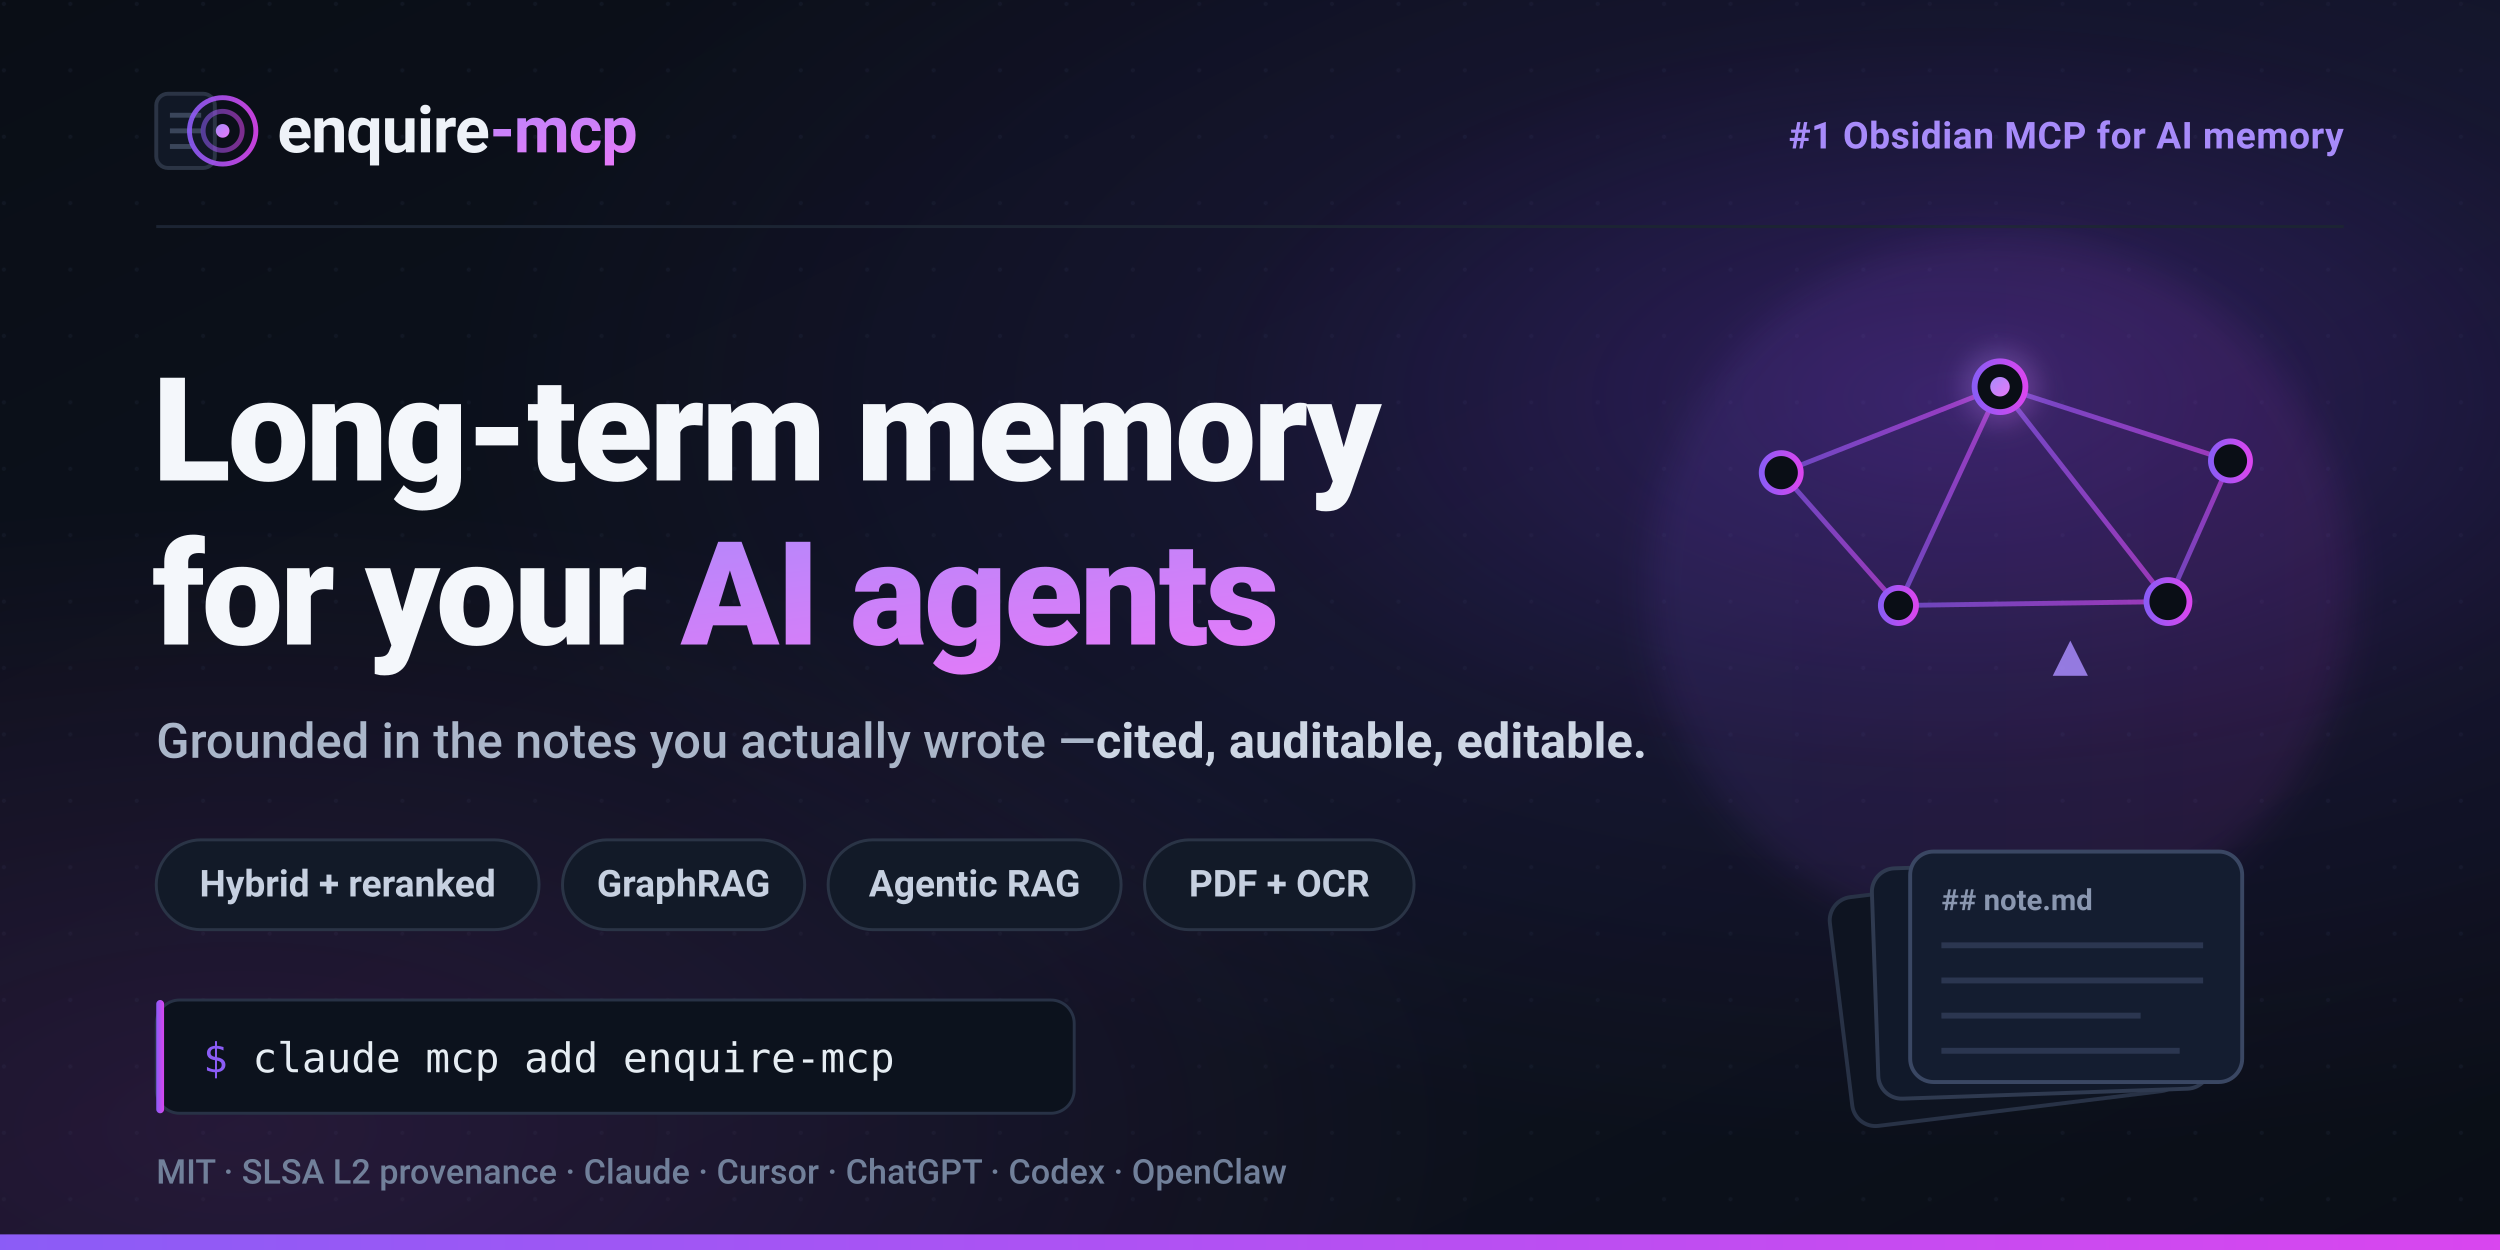
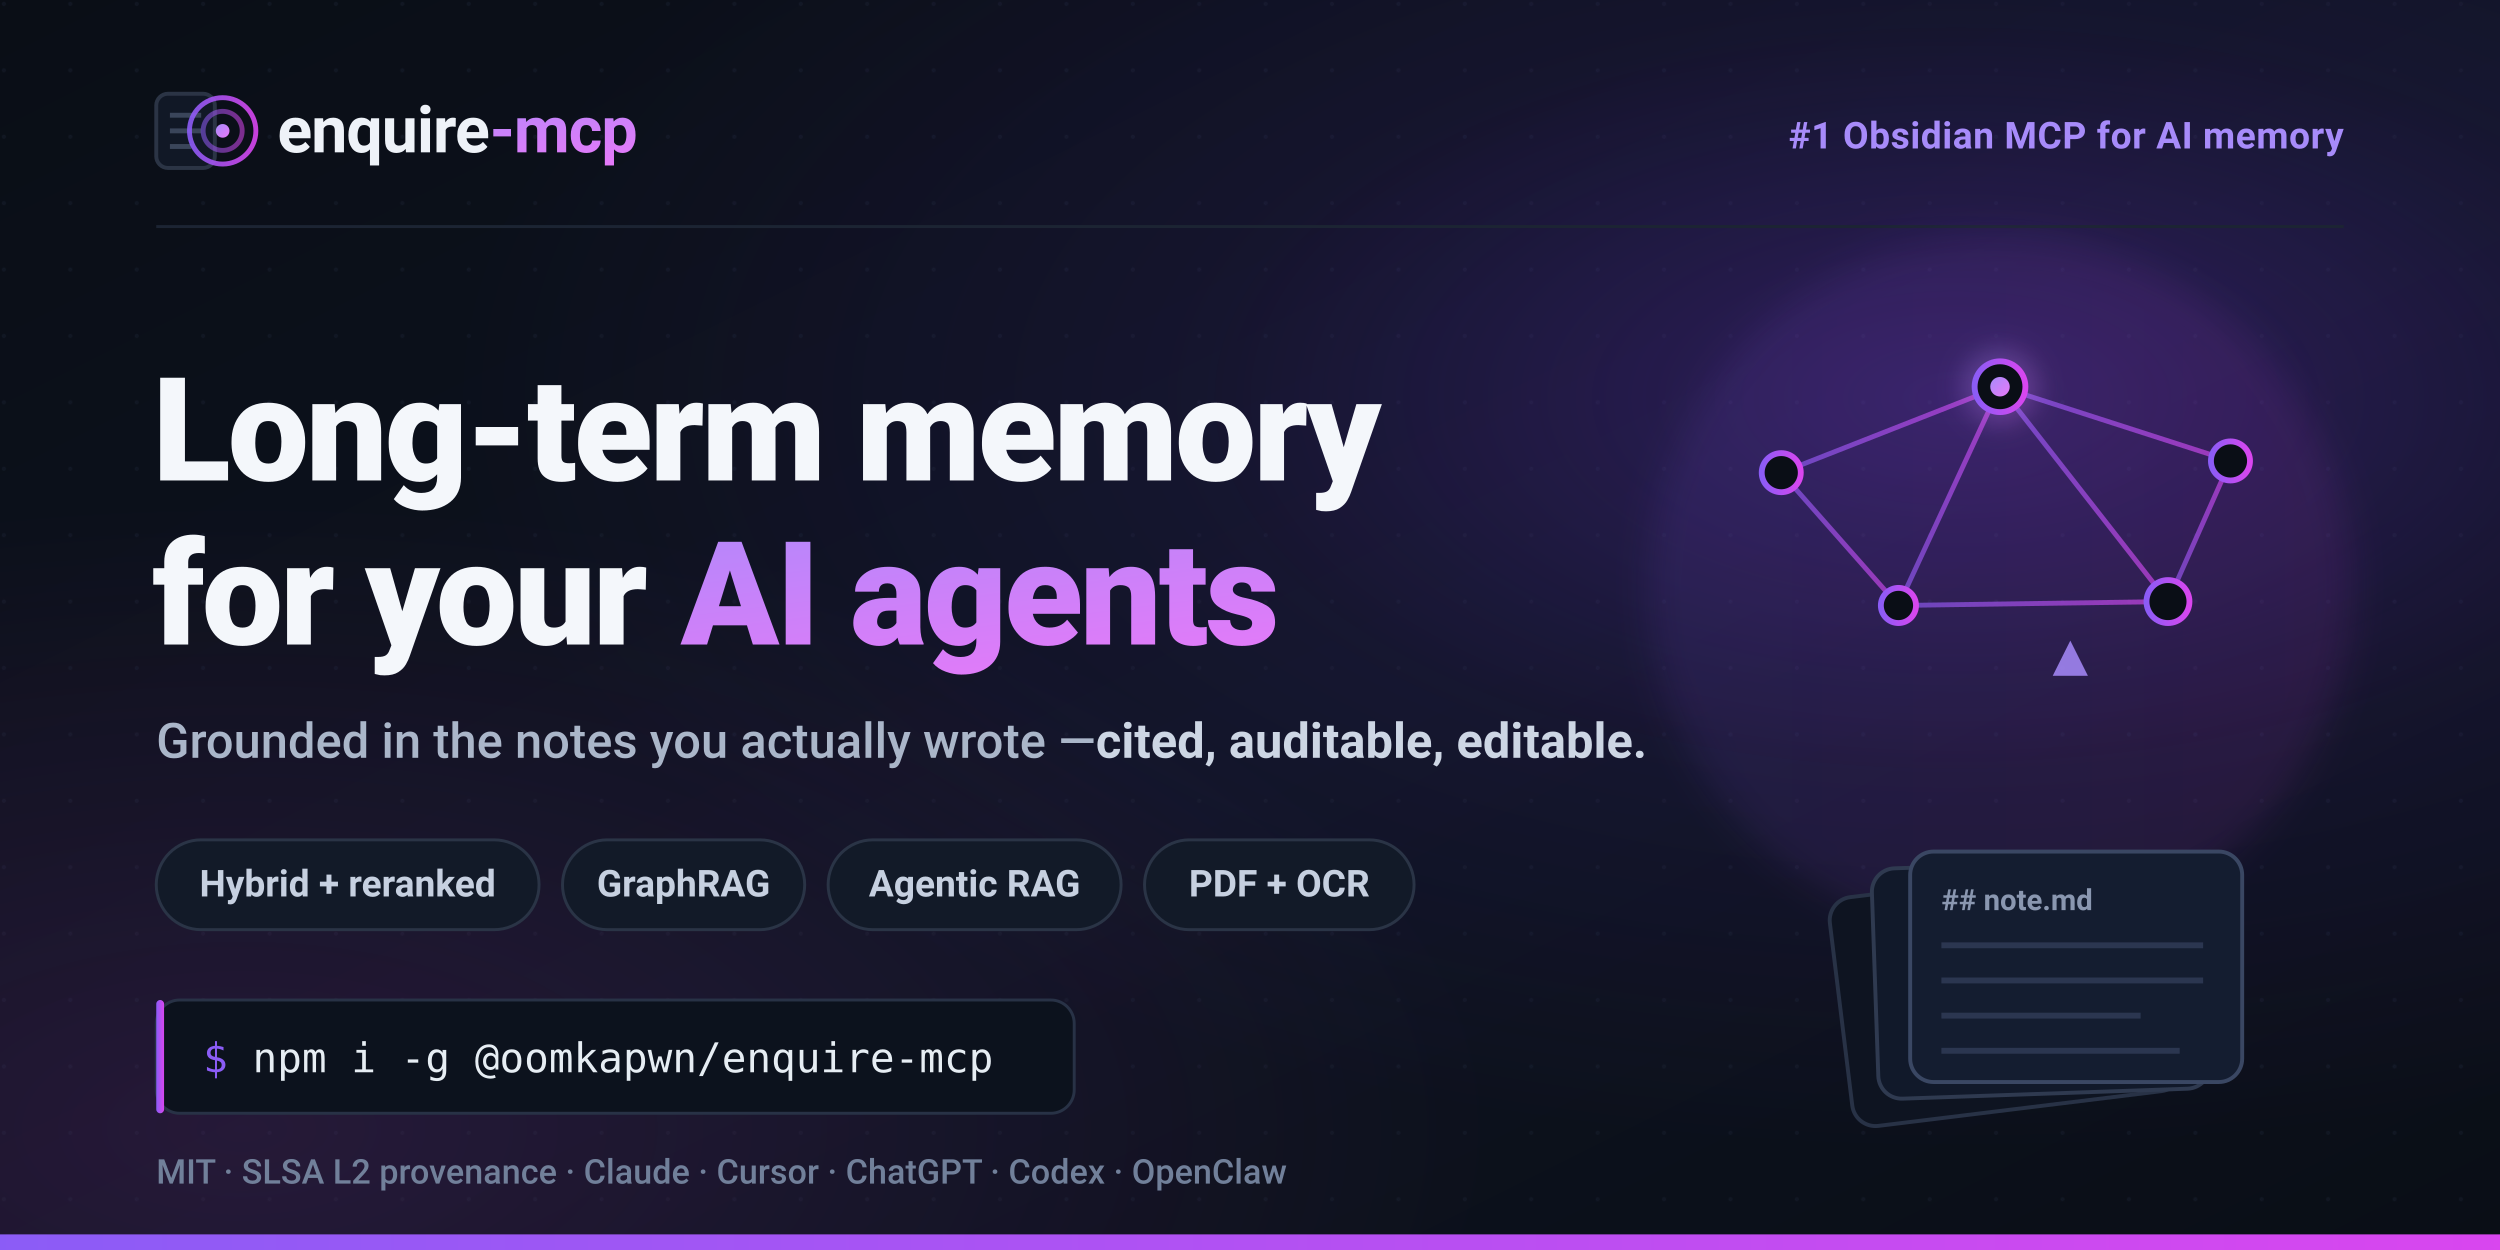
<svg xmlns="http://www.w3.org/2000/svg" width="1280" height="640" viewBox="0 0 1280 640" font-family="-apple-system, BlinkMacSystemFont, 'Segoe UI', Roboto, Helvetica, Arial, sans-serif">
  <defs>
    <linearGradient id="bg" x1="0" y1="0" x2="1" y2="1">
      <stop offset="0" stop-color="#0a0e16" />
      <stop offset="0.55" stop-color="#0d1320" />
      <stop offset="1" stop-color="#0a0e16" />
    </linearGradient>
    <radialGradient id="glow" cx="0.78" cy="0.32" r="0.6">
      <stop offset="0" stop-color="#7c3aed" stop-opacity="0.30" />
      <stop offset="0.5" stop-color="#7c3aed" stop-opacity="0.08" />
      <stop offset="1" stop-color="#7c3aed" stop-opacity="0" />
    </radialGradient>
    <radialGradient id="glowBL" cx="0.1" cy="0.9" r="0.5">
      <stop offset="0" stop-color="#d946ef" stop-opacity="0.12" />
      <stop offset="1" stop-color="#d946ef" stop-opacity="0" />
    </radialGradient>
    <linearGradient id="accent" x1="0" y1="0" x2="1" y2="0">
      <stop offset="0" stop-color="#8b5cf6" />
      <stop offset="1" stop-color="#d946ef" />
    </linearGradient>
    <linearGradient id="accentV" x1="0" y1="0" x2="1" y2="1">
      <stop offset="0" stop-color="#a78bfa" />
      <stop offset="1" stop-color="#e879f9" />
    </linearGradient>
    <pattern id="dots" width="34" height="34" patternUnits="userSpaceOnUse">
      <circle cx="2" cy="2" r="1.1" fill="#161d2b" />
    </pattern>
    <filter id="soft" x="-60%" y="-60%" width="220%" height="220%">
      <feGaussianBlur stdDeviation="9" />
    </filter>
    <filter id="node" x="-120%" y="-120%" width="340%" height="340%">
      <feGaussianBlur stdDeviation="6" />
    </filter>
    <marker id="ah" markerWidth="9" markerHeight="9" refX="6" refY="3" orient="auto">
      <path d="M0,0 L6,3 L0,6 Z" fill="#a78bfa" />
    </marker>
  </defs>
  <rect width="1280" height="640" fill="url(#bg)" />
  <rect width="1280" height="640" fill="url(#dots)" opacity="0.55" />
  <rect width="1280" height="640" fill="url(#glow)" />
  <rect width="1280" height="640" fill="url(#glowBL)" />
  <g transform="translate(80,46)">
    <rect x="0" y="2" width="30" height="38" rx="6" fill="#111826" stroke="#2b3445" stroke-width="2" />
    <line x1="7" y1="13" x2="23" y2="13" stroke="#3a455a" stroke-width="2.5" />
    <line x1="7" y1="21" x2="23" y2="21" stroke="#3a455a" stroke-width="2.5" />
    <line x1="7" y1="29" x2="18" y2="29" stroke="#3a455a" stroke-width="2.5" />
    <circle cx="34" cy="21" r="17" fill="none" stroke="url(#accent)" stroke-width="2.5" opacity="0.9" />
    <circle cx="34" cy="21" r="10" fill="none" stroke="url(#accent)" stroke-width="2.5" opacity="0.55" />
    <circle cx="34" cy="21" r="3.5" fill="url(#accentV)" />
  </g>
  <text x="142" y="78" font-size="33" font-weight="700" fill="#eef2f8" letter-spacing="-0.5">enquire<tspan fill="url(#accentV)">-mcp</tspan>
  </text>
  <text x="1200" y="76" text-anchor="end" font-size="19" font-weight="700" fill="#a78bfa" letter-spacing="0.3">#1 Obsidian MCP for AI memory</text>
  <line x1="80" y1="116" x2="1200" y2="116" stroke="#1c2433" stroke-width="1.5" />
  <text x="78" y="246" font-size="74" font-weight="800" fill="#f4f7fb" letter-spacing="-1.5">Long-term memory</text>
  <text x="78" y="330" font-size="74" font-weight="800" letter-spacing="-1.5" fill="#f4f7fb">for your <tspan fill="url(#accentV)">AI agents</tspan>
  </text>
  <text x="80" y="388" font-size="25" font-weight="500" fill="#aab6c9">Grounded in the notes you actually wrote —<tspan fill="#cdd6e4" font-weight="600"> cited, auditable, editable.</tspan>
  </text>
  <g font-size="19" font-weight="600">
    <g>
      <rect x="80" y="430" width="196" height="46" rx="23" fill="#121a28" stroke="#2a3446" stroke-width="1.5" />
      <text x="178" y="459" text-anchor="middle" fill="#c6d0e0">Hybrid + reranked</text>
    </g>
    <g>
      <rect x="288" y="430" width="124" height="46" rx="23" fill="#121a28" stroke="#2a3446" stroke-width="1.5" />
      <text x="350" y="459" text-anchor="middle" fill="#c6d0e0">GraphRAG</text>
    </g>
    <g>
      <rect x="424" y="430" width="150" height="46" rx="23" fill="#121a28" stroke="#2a3446" stroke-width="1.5" />
      <text x="499" y="459" text-anchor="middle" fill="#c6d0e0">Agentic RAG</text>
    </g>
    <g>
      <rect x="586" y="430" width="138" height="46" rx="23" fill="#121a28" stroke="#2a3446" stroke-width="1.5" />
      <text x="655" y="459" text-anchor="middle" fill="#c6d0e0">PDF + OCR</text>
    </g>
  </g>
  <g transform="translate(80,512)">
    <rect x="0" y="0" width="470" height="58" rx="12" fill="#0c121d" stroke="#283246" stroke-width="1.5" />
    <rect x="0" y="0" width="4" height="58" rx="2" fill="url(#accent)" />
    <text x="24" y="37" font-family="'SF Mono','JetBrains Mono','Fira Code',ui-monospace,Menlo,Consolas,monospace" font-size="21" fill="#e6edf3">
-       <tspan fill="#8b5cf6">$</tspan> claude mcp add enquire-mcp</text>
+       <tspan fill="#8b5cf6">$</tspan> npm i -g @oomkapwn/enquire-mcp</text>
  </g>
  <text x="80" y="606" font-size="17.5" font-weight="500" fill="#71809a">MIT  ·  SLSA L2 provenance  ·  Claude · Cursor · ChatGPT · Codex · OpenClaw</text>
  <g transform="translate(792,150)">
    <circle cx="232" cy="150" r="180" fill="url(#accent)" opacity="0.10" filter="url(#soft)" />
    <g>
      <rect x="150" y="300" width="170" height="118" rx="12" fill="#0e1421" stroke="#283246" stroke-width="2" transform="rotate(-7 235 359)" />
      <rect x="168" y="292" width="170" height="118" rx="12" fill="#11192a" stroke="#2f3a50" stroke-width="2" transform="rotate(-2 253 351)" />
      <g transform="translate(186,286)">
        <rect x="0" y="0" width="170" height="118" rx="12" fill="#141d30" stroke="#3a4763" stroke-width="2" />
        <text x="16" y="30" font-size="15" font-weight="700" fill="#8a97b0">## note.md</text>
        <line x1="16" y1="48" x2="150" y2="48" stroke="#2b3650" stroke-width="3" />
        <line x1="16" y1="66" x2="150" y2="66" stroke="#2b3650" stroke-width="3" />
        <line x1="16" y1="84" x2="118" y2="84" stroke="#2b3650" stroke-width="3" />
        <line x1="16" y1="102" x2="138" y2="102" stroke="#2b3650" stroke-width="3" />
      </g>
    </g>
    <path d="M268,286 C268,235 268,205 268,178" fill="none" stroke="url(#accent)" stroke-width="3" stroke-dasharray="2 7" stroke-linecap="round" opacity="0.85" marker-end="url(#ah)" />
    <g stroke="url(#accent)" stroke-width="2.5" opacity="0.65" fill="none">
      <line x1="120" y1="92" x2="232" y2="48" />
      <line x1="232" y1="48" x2="350" y2="86" />
      <line x1="120" y1="92" x2="180" y2="160" />
      <line x1="180" y1="160" x2="232" y2="48" />
      <line x1="350" y1="86" x2="318" y2="158" />
      <line x1="180" y1="160" x2="318" y2="158" />
      <line x1="232" y1="48" x2="318" y2="158" />
    </g>
    <g>
      <circle cx="232" cy="48" r="20" fill="url(#accentV)" opacity="0.25" filter="url(#node)" />
      <circle cx="232" cy="48" r="13" fill="#0a0e16" stroke="url(#accent)" stroke-width="3" />
      <circle cx="232" cy="48" r="5" fill="url(#accentV)" />
      <circle cx="120" cy="92" r="10" fill="#0a0e16" stroke="url(#accent)" stroke-width="3" />
      <circle cx="350" cy="86" r="10" fill="#0a0e16" stroke="url(#accent)" stroke-width="3" />
      <circle cx="180" cy="160" r="9" fill="#0a0e16" stroke="url(#accent)" stroke-width="3" />
      <circle cx="318" cy="158" r="11" fill="#0a0e16" stroke="url(#accent)" stroke-width="3" />
    </g>
  </g>
  <rect x="0" y="632" width="1280" height="8" fill="url(#accent)" />
</svg>
